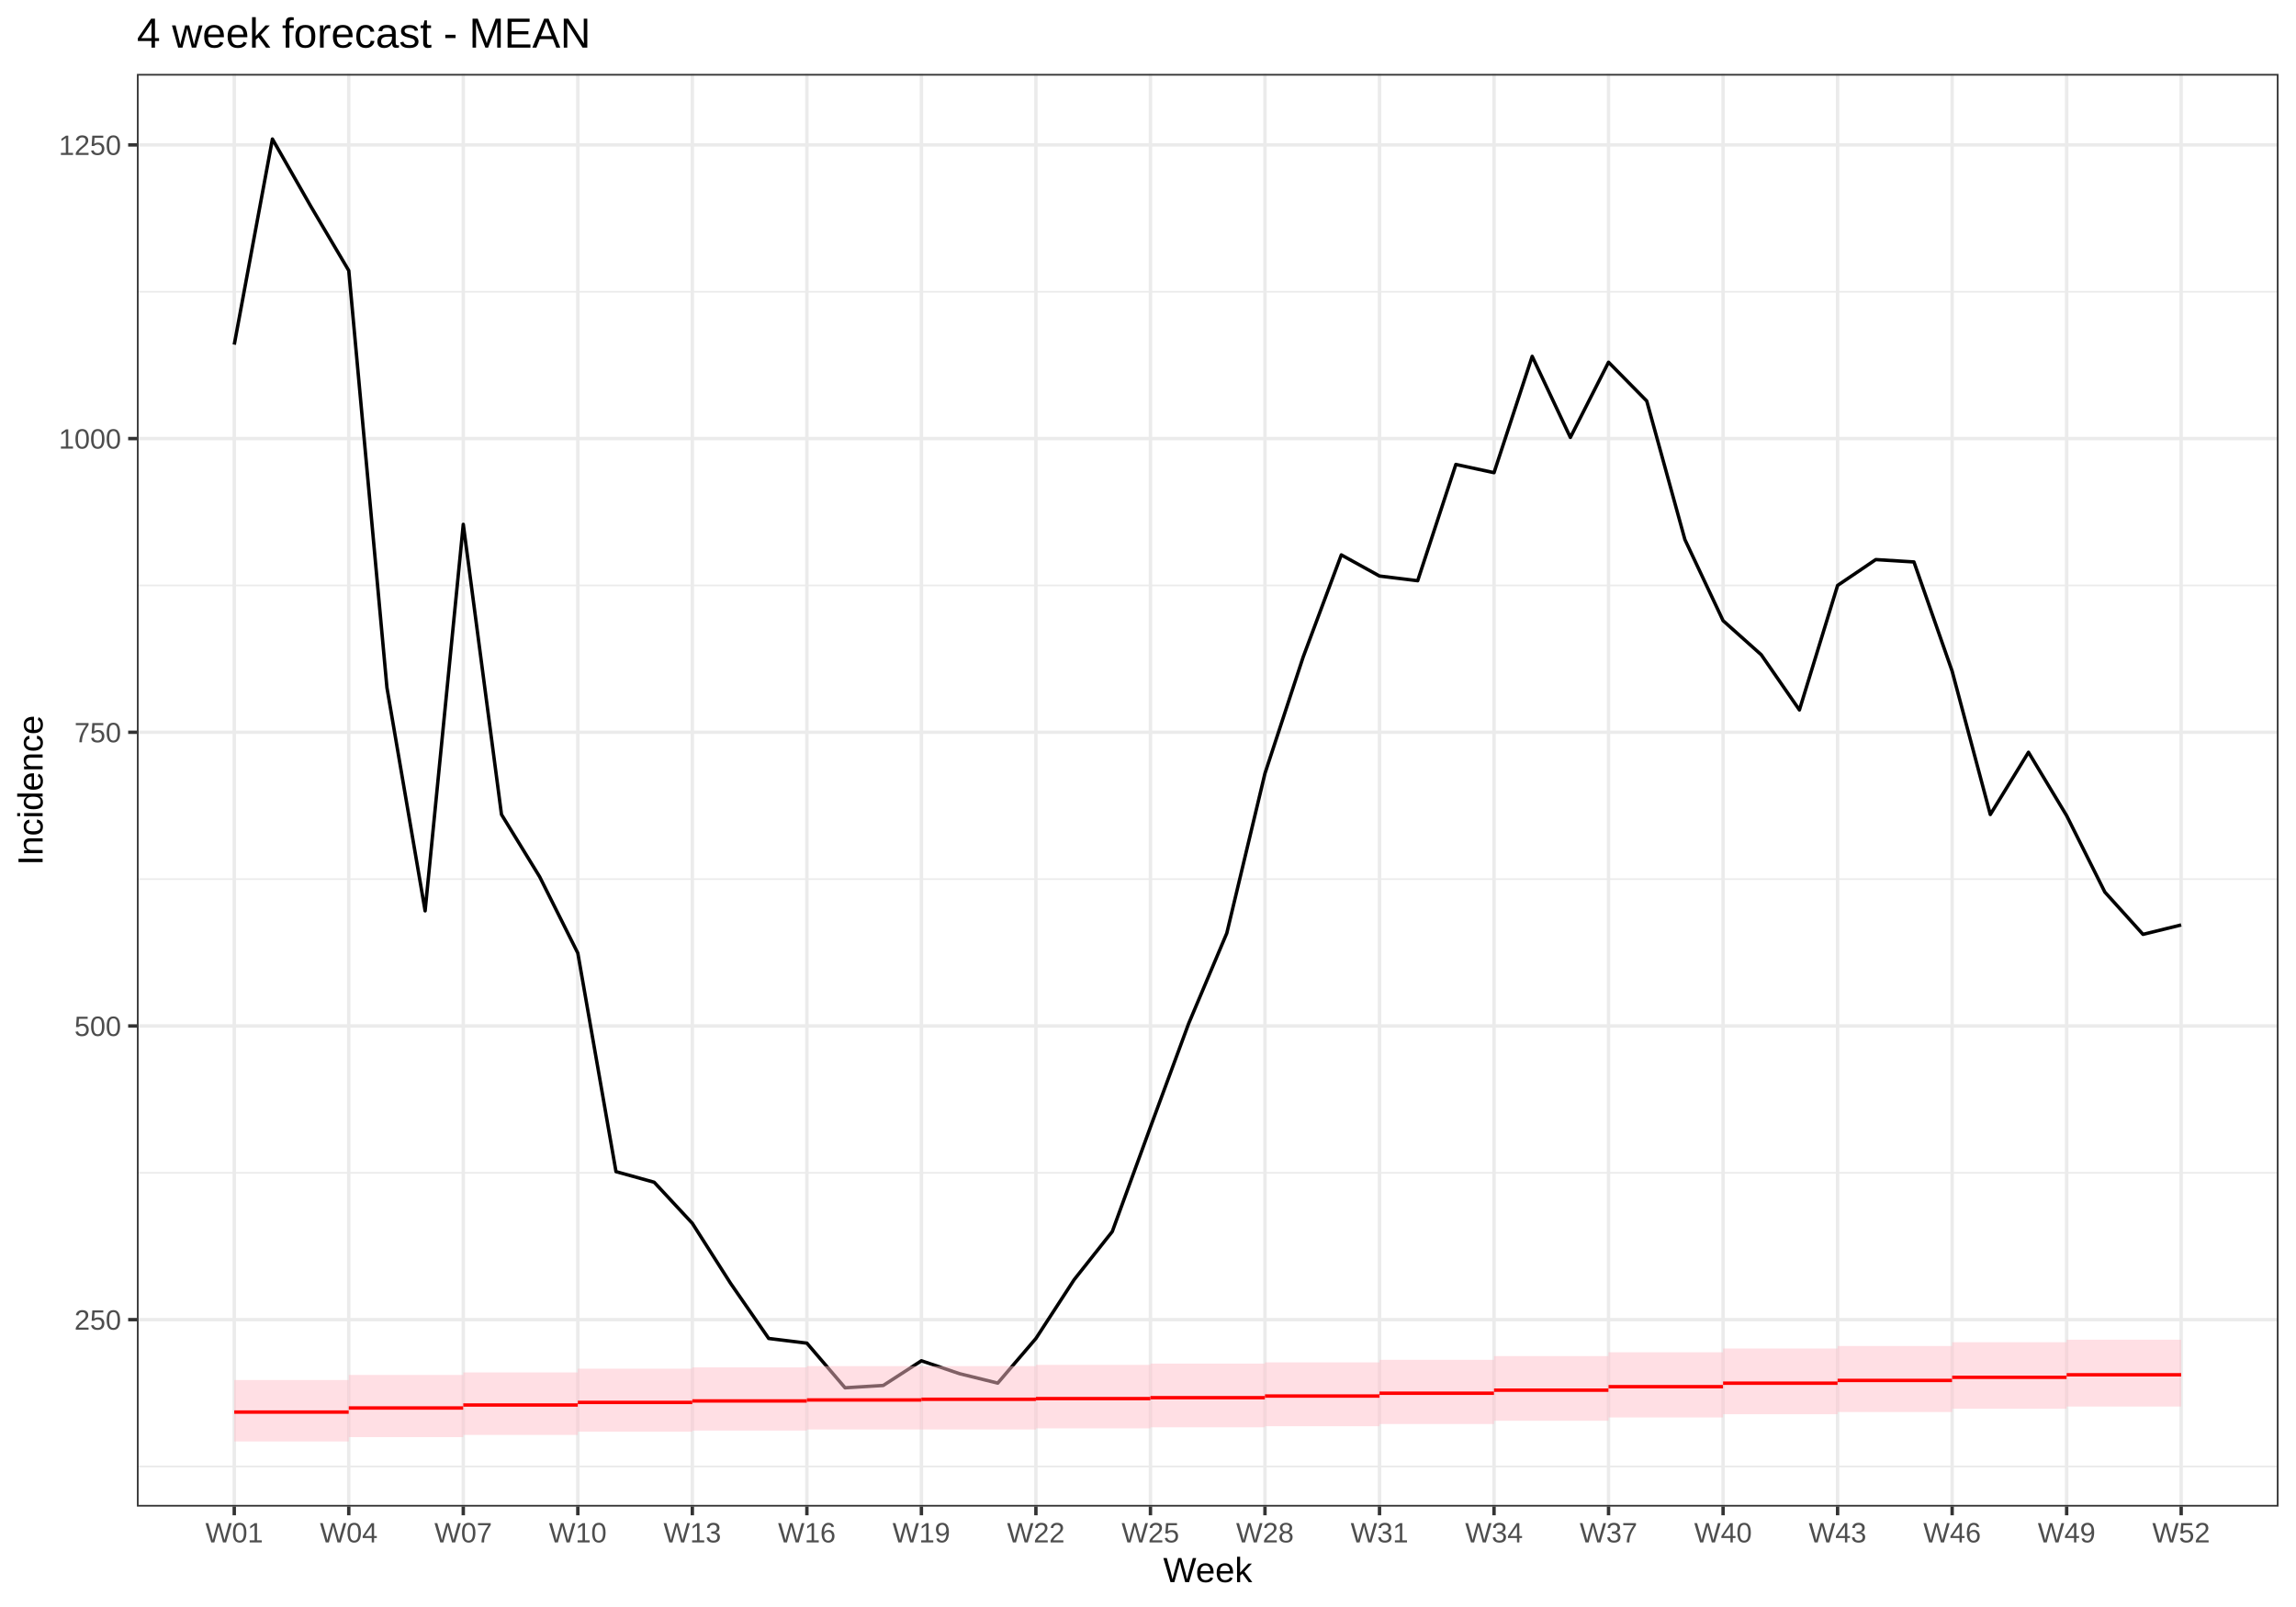
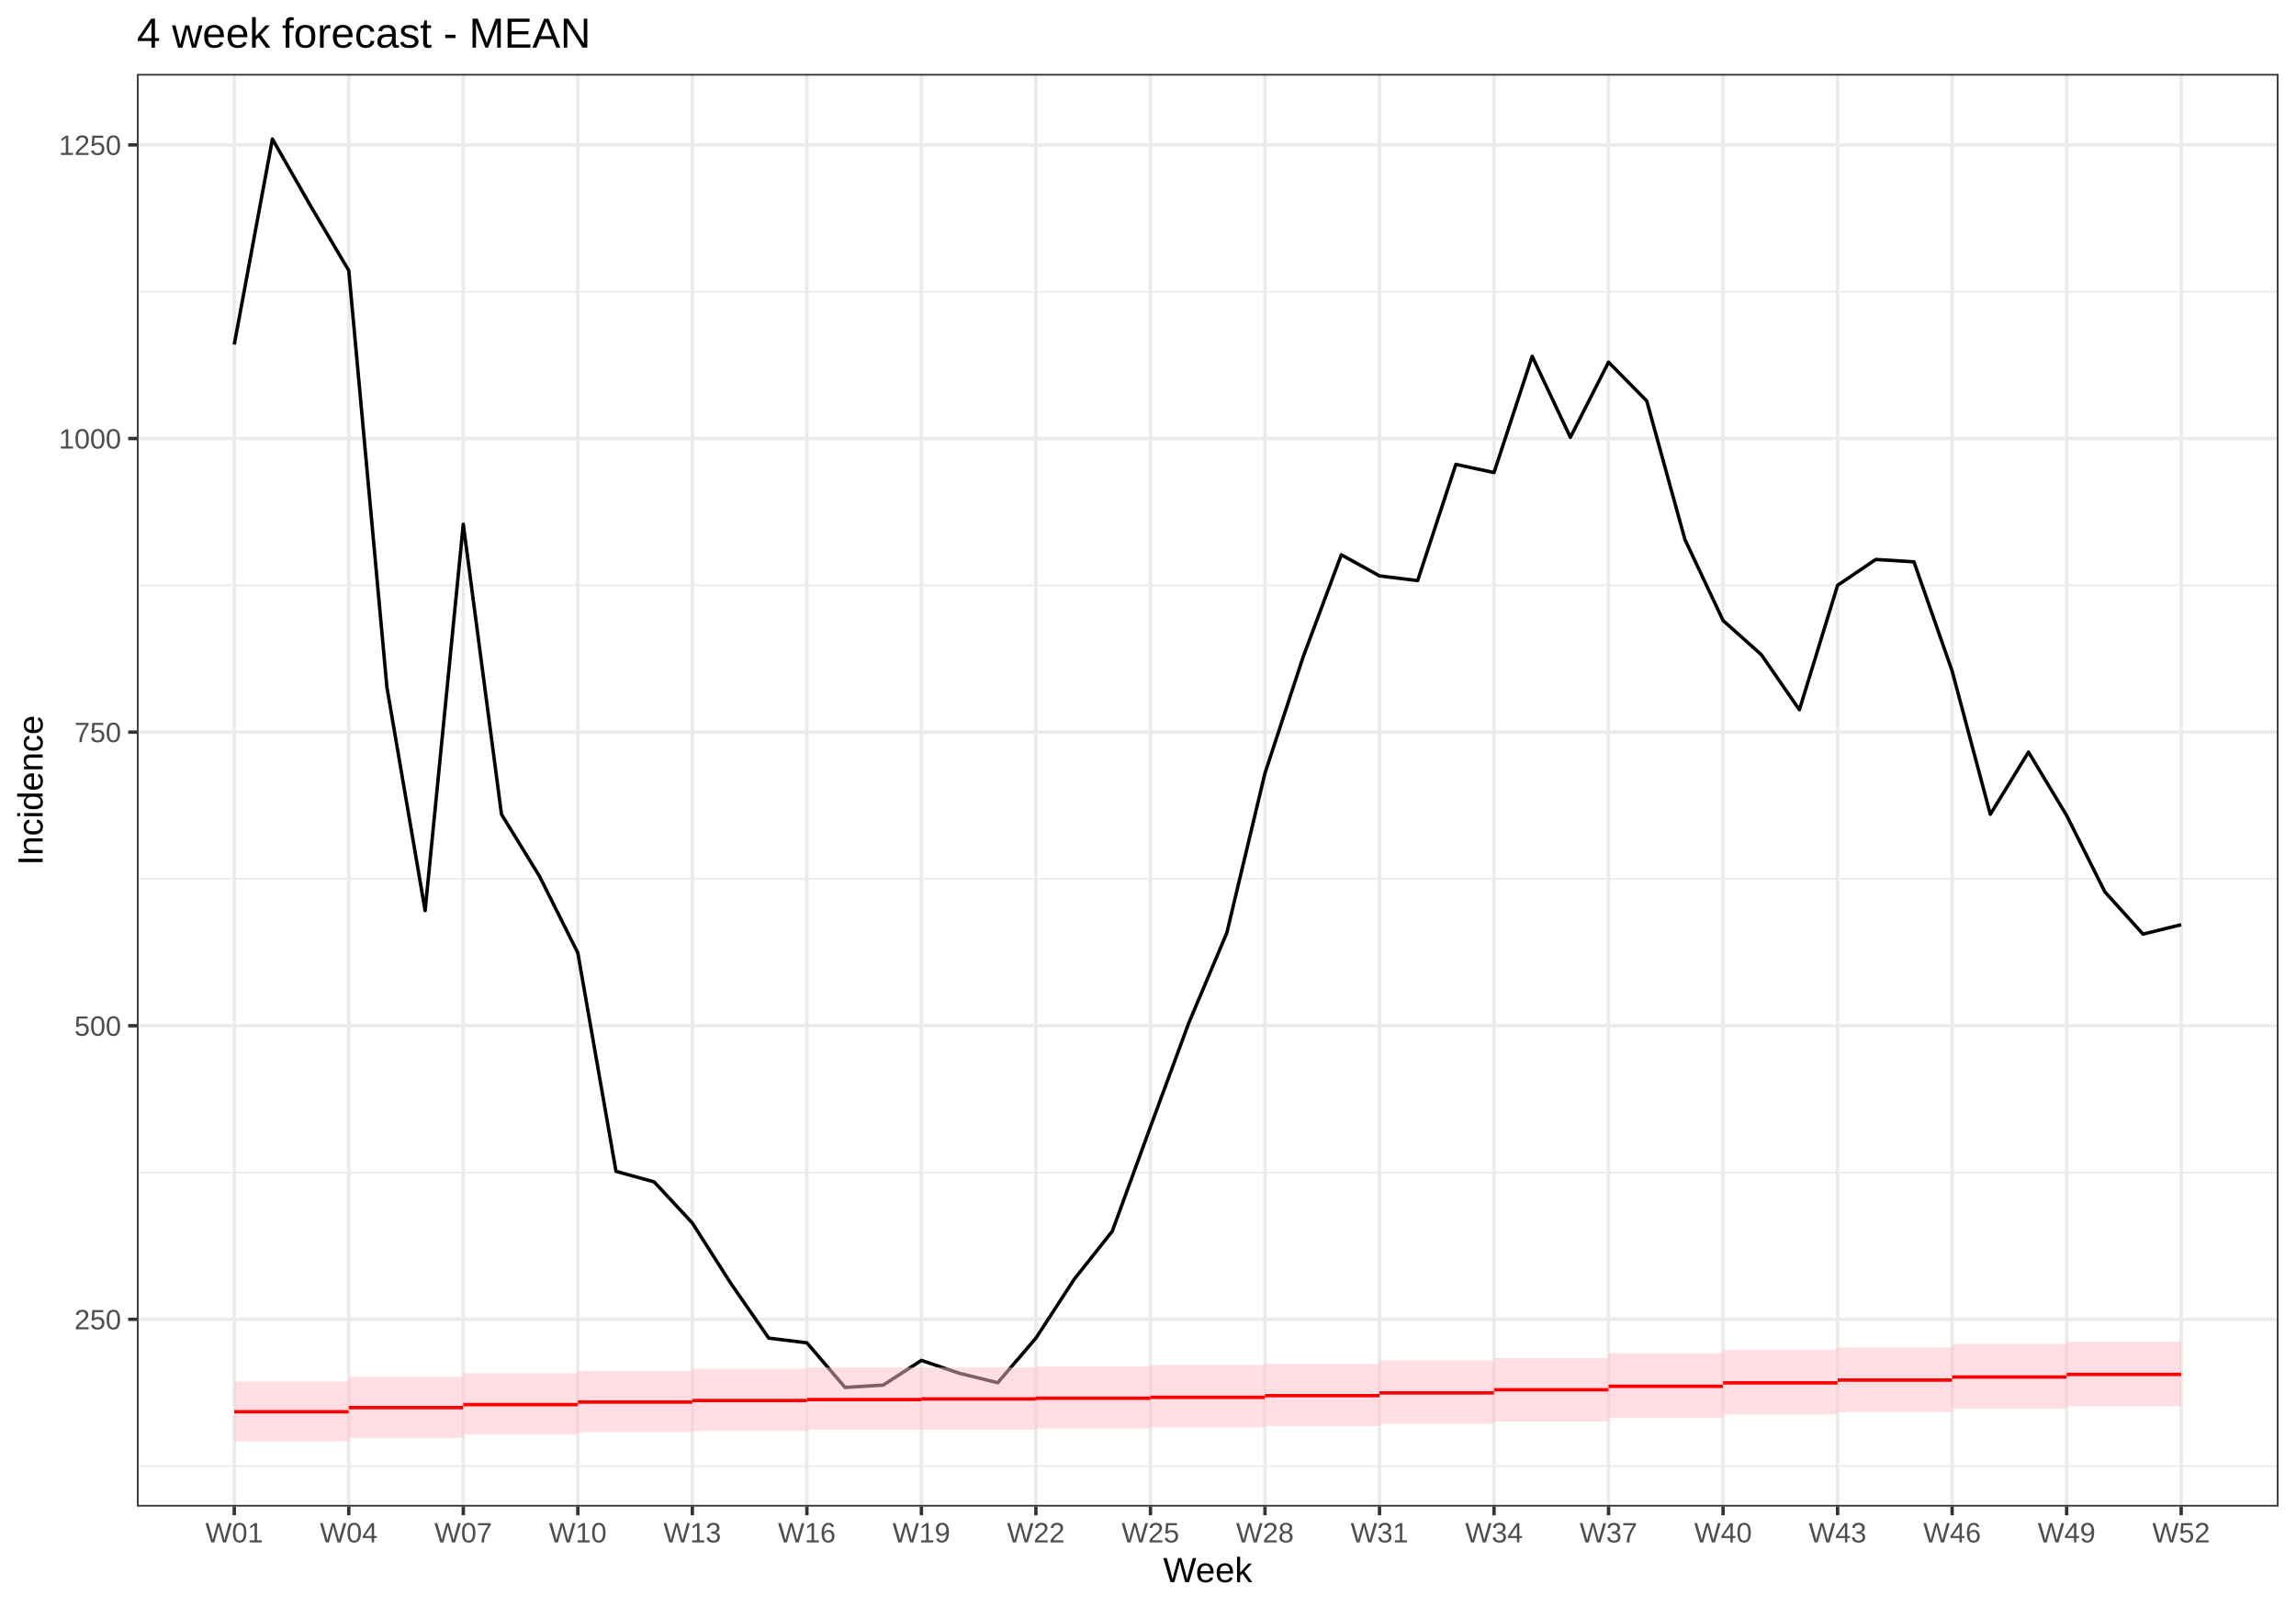
<svg xmlns="http://www.w3.org/2000/svg" class="svglite" width="720.00pt" height="504.00pt" viewBox="0 0 720.00 504.00">
  <defs>
    <style type="text/css">
    .svglite line, .svglite polyline, .svglite polygon, .svglite path, .svglite rect, .svglite circle {
      fill: none;
      stroke: #000000;
      stroke-linecap: round;
      stroke-linejoin: round;
      stroke-miterlimit: 10.00;
    }
    .svglite text {
      white-space: pre;
    }
  </style>
  </defs>
  <rect width="100%" height="100%" style="stroke: none; fill: #FFFFFF;" />
  <defs>
    <clipPath id="cpMC4wMHw3MjAuMDB8MC4wMHw1MDQuMDA=">
      <rect x="0.00" y="0.00" width="720.00" height="504.00" />
    </clipPath>
  </defs>
  <g clip-path="url(#cpMC4wMHw3MjAuMDB8MC4wMHw1MDQuMDA=)">
    <rect x="0.00" y="-0" width="720.00" height="504.00" style="stroke-width: 1.07; stroke: #FFFFFF; fill: #FFFFFF;" />
  </g>
  <defs>
    <clipPath id="cpNDIuOTN8NzE0LjUyfDIzLjE4fDQ3Mi41MA==">
      <rect x="42.93" y="23.18" width="671.59" height="449.33" />
    </clipPath>
  </defs>
  <g clip-path="url(#cpNDIuOTN8NzE0LjUyfDIzLjE4fDQ3Mi41MA==)">
    <rect x="42.93" y="23.18" width="671.59" height="449.33" style="stroke-width: 1.07; stroke: none; fill: #FFFFFF;" />
-     <polyline points="42.93,459.94 714.52,459.94 " style="stroke-width: 0.53; stroke: #EBEBEB; stroke-linecap: butt;" />
-     <polyline points="42.93,367.83 714.52,367.83 " style="stroke-width: 0.53; stroke: #EBEBEB; stroke-linecap: butt;" />
-     <polyline points="42.93,275.72 714.52,275.72 " style="stroke-width: 0.53; stroke: #EBEBEB; stroke-linecap: butt;" />
-     <polyline points="42.93,183.61 714.52,183.61 " style="stroke-width: 0.53; stroke: #EBEBEB; stroke-linecap: butt;" />
-     <polyline points="42.93,91.50 714.52,91.50 " style="stroke-width: 0.53; stroke: #EBEBEB; stroke-linecap: butt;" />
-     <polyline points="42.93,413.88 714.52,413.88 " style="stroke-width: 1.07; stroke: #EBEBEB; stroke-linecap: butt;" />
-     <polyline points="42.93,321.77 714.52,321.77 " style="stroke-width: 1.07; stroke: #EBEBEB; stroke-linecap: butt;" />
-     <polyline points="42.93,229.66 714.52,229.66 " style="stroke-width: 1.07; stroke: #EBEBEB; stroke-linecap: butt;" />
-     <polyline points="42.93,137.55 714.52,137.55 " style="stroke-width: 1.07; stroke: #EBEBEB; stroke-linecap: butt;" />
+     <polyline points="42.93,459.81 714.52,459.81 " style="stroke-width: 0.53; stroke: #EBEBEB; stroke-linecap: butt;" />
+     <polyline points="42.93,367.73 714.52,367.73 " style="stroke-width: 0.53; stroke: #EBEBEB; stroke-linecap: butt;" />
+     <polyline points="42.93,275.65 714.52,275.65 " style="stroke-width: 0.53; stroke: #EBEBEB; stroke-linecap: butt;" />
+     <polyline points="42.93,183.57 714.52,183.57 " style="stroke-width: 0.53; stroke: #EBEBEB; stroke-linecap: butt;" />
+     <polyline points="42.93,91.48 714.52,91.48 " style="stroke-width: 0.53; stroke: #EBEBEB; stroke-linecap: butt;" />
+     <polyline points="42.93,413.77 714.52,413.77 " style="stroke-width: 1.07; stroke: #EBEBEB; stroke-linecap: butt;" />
+     <polyline points="42.93,321.69 714.52,321.69 " style="stroke-width: 1.07; stroke: #EBEBEB; stroke-linecap: butt;" />
+     <polyline points="42.93,229.61 714.52,229.61 " style="stroke-width: 1.07; stroke: #EBEBEB; stroke-linecap: butt;" />
+     <polyline points="42.93,137.53 714.52,137.53 " style="stroke-width: 1.07; stroke: #EBEBEB; stroke-linecap: butt;" />
    <polyline points="42.93,45.44 714.52,45.44 " style="stroke-width: 1.07; stroke: #EBEBEB; stroke-linecap: butt;" />
    <polyline points="73.46,472.50 73.46,23.18 " style="stroke-width: 1.07; stroke: #EBEBEB; stroke-linecap: butt;" />
    <polyline points="109.37,472.50 109.37,23.18 " style="stroke-width: 1.07; stroke: #EBEBEB; stroke-linecap: butt;" />
    <polyline points="145.28,472.50 145.28,23.18 " style="stroke-width: 1.07; stroke: #EBEBEB; stroke-linecap: butt;" />
    <polyline points="181.20,472.50 181.20,23.18 " style="stroke-width: 1.07; stroke: #EBEBEB; stroke-linecap: butt;" />
    <polyline points="217.11,472.50 217.11,23.18 " style="stroke-width: 1.07; stroke: #EBEBEB; stroke-linecap: butt;" />
    <polyline points="253.03,472.50 253.03,23.18 " style="stroke-width: 1.07; stroke: #EBEBEB; stroke-linecap: butt;" />
    <polyline points="288.94,472.50 288.94,23.18 " style="stroke-width: 1.07; stroke: #EBEBEB; stroke-linecap: butt;" />
    <polyline points="324.85,472.50 324.85,23.18 " style="stroke-width: 1.07; stroke: #EBEBEB; stroke-linecap: butt;" />
    <polyline points="360.77,472.50 360.77,23.18 " style="stroke-width: 1.07; stroke: #EBEBEB; stroke-linecap: butt;" />
    <polyline points="396.68,472.50 396.68,23.18 " style="stroke-width: 1.07; stroke: #EBEBEB; stroke-linecap: butt;" />
    <polyline points="432.60,472.50 432.60,23.18 " style="stroke-width: 1.07; stroke: #EBEBEB; stroke-linecap: butt;" />
    <polyline points="468.51,472.50 468.51,23.18 " style="stroke-width: 1.07; stroke: #EBEBEB; stroke-linecap: butt;" />
    <polyline points="504.42,472.50 504.42,23.18 " style="stroke-width: 1.07; stroke: #EBEBEB; stroke-linecap: butt;" />
    <polyline points="540.34,472.50 540.34,23.18 " style="stroke-width: 1.07; stroke: #EBEBEB; stroke-linecap: butt;" />
    <polyline points="576.25,472.50 576.25,23.18 " style="stroke-width: 1.07; stroke: #EBEBEB; stroke-linecap: butt;" />
    <polyline points="612.17,472.50 612.17,23.18 " style="stroke-width: 1.07; stroke: #EBEBEB; stroke-linecap: butt;" />
    <polyline points="648.08,472.50 648.08,23.18 " style="stroke-width: 1.07; stroke: #EBEBEB; stroke-linecap: butt;" />
    <polyline points="683.99,472.50 683.99,23.18 " style="stroke-width: 1.07; stroke: #EBEBEB; stroke-linecap: butt;" />
-     <polyline points="73.46,108.08 85.43,43.60 97.40,64.60 109.37,84.87 121.34,215.66 133.31,285.67 145.28,164.45 157.26,255.45 169.23,274.98 181.20,298.93 193.17,367.46 205.14,370.78 217.11,383.67 229.08,402.46 241.06,419.78 253.03,421.25 265.00,435.25 276.97,434.52 288.94,426.78 300.91,430.83 312.88,433.78 324.85,419.78 336.83,401.36 348.80,386.25 360.77,353.46 372.74,321.04 384.71,292.67 396.68,242.56 408.65,206.08 420.62,174.03 432.60,180.66 444.57,182.13 456.54,145.66 468.51,148.24 480.48,111.76 492.45,137.19 504.42,113.60 516.40,125.76 528.37,169.24 540.34,194.66 552.31,205.35 564.28,222.66 576.25,183.61 588.22,175.50 600.19,176.24 612.17,210.50 624.14,255.45 636.11,235.93 648.08,255.82 660.05,279.77 672.02,293.04 683.99,290.09 " style="stroke-width: 1.07; stroke-linecap: butt;" />
-     <polygon points="73.46,432.81 85.43,432.81 97.40,432.81 109.37,432.81 109.37,452.08 97.40,452.08 85.43,452.08 73.46,452.08 " style="stroke-width: 0.00; stroke: none; stroke-linecap: butt; fill: #FFC0CB; fill-opacity: 0.50;" />
-     <polyline points="73.46,432.81 85.43,432.81 97.40,432.81 109.37,432.81 " style="stroke-width: 1.07; stroke: none; stroke-linecap: butt;" />
+     <polyline points="73.46,108.06 85.43,43.60 97.40,64.60 109.37,84.85 121.34,215.61 133.31,285.59 145.28,164.41 157.26,255.39 169.23,274.91 181.20,298.85 193.17,367.36 205.14,370.68 217.11,383.57 229.08,402.36 241.06,419.67 253.03,421.14 265.00,435.14 276.97,434.40 288.94,426.66 300.91,430.72 312.88,433.66 324.85,419.67 336.83,401.25 348.80,386.15 360.77,353.37 372.74,320.95 384.71,292.59 396.68,242.50 408.65,206.03 420.62,173.99 432.60,180.62 444.57,182.09 456.54,145.63 468.51,148.21 480.48,111.74 492.45,137.16 504.42,113.58 516.40,125.74 528.37,169.20 540.34,194.62 552.31,205.30 564.28,222.61 576.25,183.57 588.22,175.46 600.19,176.20 612.17,210.45 624.14,255.39 636.11,235.87 648.08,255.76 660.05,279.70 672.02,292.96 683.99,290.01 " style="stroke-width: 1.07; stroke-linecap: butt;" />
+     <polygon points="73.46,433.29 85.43,433.29 97.40,433.29 109.37,433.29 109.37,452.08 97.40,452.08 85.43,452.08 73.46,452.08 " style="stroke-width: 0.00; stroke: none; stroke-linecap: butt; fill: #FFC0CB; fill-opacity: 0.50;" />
+     <polyline points="73.46,433.29 85.43,433.29 97.40,433.29 109.37,433.29 " style="stroke-width: 1.07; stroke: none; stroke-linecap: butt;" />
    <polyline points="109.37,452.08 97.40,452.08 85.43,452.08 73.46,452.08 " style="stroke-width: 1.07; stroke: none; stroke-linecap: butt;" />
-     <polyline points="73.46,442.87 85.43,442.87 97.40,442.87 109.37,442.87 " style="stroke-width: 1.07; stroke: #FF0000; stroke-linecap: butt;" />
-     <polygon points="109.37,431.22 121.34,431.22 133.31,431.22 145.28,431.22 145.28,450.72 133.31,450.72 121.34,450.72 109.37,450.72 " style="stroke-width: 0.00; stroke: none; stroke-linecap: butt; fill: #FFC0CB; fill-opacity: 0.50;" />
-     <polyline points="109.37,431.22 121.34,431.22 133.31,431.22 145.28,431.22 " style="stroke-width: 1.07; stroke: none; stroke-linecap: butt;" />
-     <polyline points="145.28,450.72 133.31,450.72 121.34,450.72 109.37,450.72 " style="stroke-width: 1.07; stroke: none; stroke-linecap: butt;" />
-     <polyline points="109.37,441.58 121.34,441.58 133.31,441.58 145.28,441.58 " style="stroke-width: 1.07; stroke: #FF0000; stroke-linecap: butt;" />
-     <polygon points="145.28,430.43 157.26,430.43 169.23,430.43 181.20,430.43 181.20,450.03 169.23,450.03 157.26,450.03 145.28,450.03 " style="stroke-width: 0.00; stroke: none; stroke-linecap: butt; fill: #FFC0CB; fill-opacity: 0.50;" />
-     <polyline points="145.28,430.43 157.26,430.43 169.23,430.43 181.20,430.43 " style="stroke-width: 1.07; stroke: none; stroke-linecap: butt;" />
-     <polyline points="181.20,450.03 169.23,450.03 157.26,450.03 145.28,450.03 " style="stroke-width: 1.07; stroke: none; stroke-linecap: butt;" />
-     <polyline points="145.28,440.65 157.26,440.65 169.23,440.65 181.20,440.65 " style="stroke-width: 1.07; stroke: #FF0000; stroke-linecap: butt;" />
-     <polygon points="181.20,429.25 193.17,429.25 205.14,429.25 217.11,429.25 217.11,449.01 205.14,449.01 193.17,449.01 181.20,449.01 " style="stroke-width: 0.00; stroke: none; stroke-linecap: butt; fill: #FFC0CB; fill-opacity: 0.50;" />
-     <polyline points="181.20,429.25 193.17,429.25 205.14,429.25 217.11,429.25 " style="stroke-width: 1.07; stroke: none; stroke-linecap: butt;" />
-     <polyline points="217.11,449.01 205.14,449.01 193.17,449.01 181.20,449.01 " style="stroke-width: 1.07; stroke: none; stroke-linecap: butt;" />
-     <polyline points="181.20,439.84 193.17,439.84 205.14,439.84 217.11,439.84 " style="stroke-width: 1.07; stroke: #FF0000; stroke-linecap: butt;" />
-     <polygon points="217.11,428.85 229.08,428.85 241.06,428.85 253.03,428.85 253.03,448.67 241.06,448.67 229.08,448.67 217.11,448.67 " style="stroke-width: 0.00; stroke: none; stroke-linecap: butt; fill: #FFC0CB; fill-opacity: 0.50;" />
-     <polyline points="217.11,428.85 229.08,428.85 241.06,428.85 253.03,428.85 " style="stroke-width: 1.07; stroke: none; stroke-linecap: butt;" />
-     <polyline points="253.03,448.67 241.06,448.67 229.08,448.67 217.11,448.67 " style="stroke-width: 1.07; stroke: none; stroke-linecap: butt;" />
-     <polyline points="217.11,439.37 229.08,439.37 241.06,439.37 253.03,439.37 " style="stroke-width: 1.07; stroke: #FF0000; stroke-linecap: butt;" />
-     <polygon points="253.03,428.46 265.00,428.46 276.97,428.46 288.94,428.46 288.94,448.33 276.97,448.33 265.00,448.33 253.03,448.33 " style="stroke-width: 0.00; stroke: none; stroke-linecap: butt; fill: #FFC0CB; fill-opacity: 0.50;" />
-     <polyline points="253.03,428.46 265.00,428.46 276.97,428.46 288.94,428.46 " style="stroke-width: 1.07; stroke: none; stroke-linecap: butt;" />
-     <polyline points="288.94,448.33 276.97,448.33 265.00,448.33 253.03,448.33 " style="stroke-width: 1.07; stroke: none; stroke-linecap: butt;" />
-     <polyline points="253.03,439.07 265.00,439.07 276.97,439.07 288.94,439.07 " style="stroke-width: 1.07; stroke: #FF0000; stroke-linecap: butt;" />
-     <polygon points="288.94,428.46 300.91,428.46 312.88,428.46 324.85,428.46 324.85,448.33 312.88,448.33 300.91,448.33 288.94,448.33 " style="stroke-width: 0.00; stroke: none; stroke-linecap: butt; fill: #FFC0CB; fill-opacity: 0.50;" />
-     <polyline points="288.94,428.46 300.91,428.46 312.88,428.46 324.85,428.46 " style="stroke-width: 1.07; stroke: none; stroke-linecap: butt;" />
-     <polyline points="324.85,448.33 312.88,448.33 300.91,448.33 288.94,448.33 " style="stroke-width: 1.07; stroke: none; stroke-linecap: butt;" />
-     <polyline points="288.94,438.86 300.91,438.86 312.88,438.86 324.85,438.86 " style="stroke-width: 1.07; stroke: #FF0000; stroke-linecap: butt;" />
-     <polygon points="324.85,428.06 336.83,428.06 348.80,428.06 360.77,428.06 360.77,447.98 348.80,447.98 336.83,447.98 324.85,447.98 " style="stroke-width: 0.00; stroke: none; stroke-linecap: butt; fill: #FFC0CB; fill-opacity: 0.50;" />
-     <polyline points="324.85,428.06 336.83,428.06 348.80,428.06 360.77,428.06 " style="stroke-width: 1.07; stroke: none; stroke-linecap: butt;" />
-     <polyline points="360.77,447.98 348.80,447.98 336.83,447.98 324.85,447.98 " style="stroke-width: 1.07; stroke: none; stroke-linecap: butt;" />
-     <polyline points="324.85,438.65 336.83,438.65 348.80,438.65 360.77,438.65 " style="stroke-width: 1.07; stroke: #FF0000; stroke-linecap: butt;" />
-     <polygon points="360.77,427.67 372.74,427.67 384.71,427.67 396.68,427.67 396.68,447.64 384.71,447.64 372.74,447.64 360.77,447.64 " style="stroke-width: 0.00; stroke: none; stroke-linecap: butt; fill: #FFC0CB; fill-opacity: 0.50;" />
-     <polyline points="360.77,427.67 372.74,427.67 384.71,427.67 396.68,427.67 " style="stroke-width: 1.07; stroke: none; stroke-linecap: butt;" />
-     <polyline points="396.68,447.64 384.71,447.64 372.74,447.64 360.77,447.64 " style="stroke-width: 1.07; stroke: none; stroke-linecap: butt;" />
-     <polyline points="360.77,438.36 372.74,438.36 384.71,438.36 396.68,438.36 " style="stroke-width: 1.07; stroke: #FF0000; stroke-linecap: butt;" />
-     <polygon points="396.68,427.27 408.65,427.27 420.62,427.27 432.60,427.27 432.60,447.30 420.62,447.30 408.65,447.30 396.68,447.30 " style="stroke-width: 0.00; stroke: none; stroke-linecap: butt; fill: #FFC0CB; fill-opacity: 0.50;" />
-     <polyline points="396.68,427.27 408.65,427.27 420.62,427.27 432.60,427.27 " style="stroke-width: 1.07; stroke: none; stroke-linecap: butt;" />
-     <polyline points="432.60,447.30 420.62,447.30 408.65,447.30 396.68,447.30 " style="stroke-width: 1.07; stroke: none; stroke-linecap: butt;" />
-     <polyline points="396.68,437.83 408.65,437.83 420.62,437.83 432.60,437.83 " style="stroke-width: 1.07; stroke: #FF0000; stroke-linecap: butt;" />
-     <polygon points="432.60,426.48 444.57,426.48 456.54,426.48 468.51,426.48 468.51,446.62 456.54,446.62 444.57,446.62 432.60,446.62 " style="stroke-width: 0.00; stroke: none; stroke-linecap: butt; fill: #FFC0CB; fill-opacity: 0.50;" />
-     <polyline points="432.60,426.48 444.57,426.48 456.54,426.48 468.51,426.48 " style="stroke-width: 1.07; stroke: none; stroke-linecap: butt;" />
-     <polyline points="468.51,446.62 456.54,446.62 444.57,446.62 432.60,446.62 " style="stroke-width: 1.07; stroke: none; stroke-linecap: butt;" />
-     <polyline points="432.60,436.96 444.57,436.96 456.54,436.96 468.51,436.96 " style="stroke-width: 1.07; stroke: #FF0000; stroke-linecap: butt;" />
-     <polygon points="468.51,425.30 480.48,425.30 492.45,425.30 504.42,425.30 504.42,445.59 492.45,445.59 480.48,445.59 468.51,445.59 " style="stroke-width: 0.00; stroke: none; stroke-linecap: butt; fill: #FFC0CB; fill-opacity: 0.50;" />
-     <polyline points="468.51,425.30 480.48,425.30 492.45,425.30 504.42,425.30 " style="stroke-width: 1.07; stroke: none; stroke-linecap: butt;" />
-     <polyline points="504.42,445.59 492.45,445.59 480.48,445.59 468.51,445.59 " style="stroke-width: 1.07; stroke: none; stroke-linecap: butt;" />
-     <polyline points="468.51,435.99 480.48,435.99 492.45,435.99 504.42,435.99 " style="stroke-width: 1.07; stroke: #FF0000; stroke-linecap: butt;" />
-     <polygon points="504.42,424.11 516.40,424.11 528.37,424.11 540.34,424.11 540.34,444.56 528.37,444.56 516.40,444.56 504.42,444.56 " style="stroke-width: 0.00; stroke: none; stroke-linecap: butt; fill: #FFC0CB; fill-opacity: 0.50;" />
-     <polyline points="504.42,424.11 516.40,424.11 528.37,424.11 540.34,424.11 " style="stroke-width: 1.07; stroke: none; stroke-linecap: butt;" />
-     <polyline points="540.34,444.56 528.37,444.56 516.40,444.56 504.42,444.56 " style="stroke-width: 1.07; stroke: none; stroke-linecap: butt;" />
-     <polyline points="504.42,434.90 516.40,434.90 528.37,434.90 540.34,434.90 " style="stroke-width: 1.07; stroke: #FF0000; stroke-linecap: butt;" />
-     <polygon points="540.34,422.93 552.31,422.93 564.28,422.93 576.25,422.93 576.25,443.54 564.28,443.54 552.31,443.54 540.34,443.54 " style="stroke-width: 0.00; stroke: none; stroke-linecap: butt; fill: #FFC0CB; fill-opacity: 0.50;" />
-     <polyline points="540.34,422.93 552.31,422.93 564.28,422.93 576.25,422.93 " style="stroke-width: 1.07; stroke: none; stroke-linecap: butt;" />
-     <polyline points="576.25,443.54 564.28,443.54 552.31,443.54 540.34,443.54 " style="stroke-width: 1.07; stroke: none; stroke-linecap: butt;" />
-     <polyline points="540.34,433.81 552.31,433.81 564.28,433.81 576.25,433.81 " style="stroke-width: 1.07; stroke: #FF0000; stroke-linecap: butt;" />
-     <polygon points="576.25,422.14 588.22,422.14 600.19,422.14 612.17,422.14 612.17,442.85 600.19,442.85 588.22,442.85 576.25,442.85 " style="stroke-width: 0.00; stroke: none; stroke-linecap: butt; fill: #FFC0CB; fill-opacity: 0.50;" />
-     <polyline points="576.25,422.14 588.22,422.14 600.19,422.14 612.17,422.14 " style="stroke-width: 1.07; stroke: none; stroke-linecap: butt;" />
-     <polyline points="612.17,442.85 600.19,442.85 588.22,442.85 576.25,442.85 " style="stroke-width: 1.07; stroke: none; stroke-linecap: butt;" />
-     <polyline points="576.25,432.94 588.22,432.94 600.19,432.94 612.17,432.94 " style="stroke-width: 1.07; stroke: #FF0000; stroke-linecap: butt;" />
-     <polygon points="612.17,420.96 624.14,420.96 636.11,420.96 648.08,420.96 648.08,441.82 636.11,441.82 624.14,441.82 612.17,441.82 " style="stroke-width: 0.00; stroke: none; stroke-linecap: butt; fill: #FFC0CB; fill-opacity: 0.50;" />
-     <polyline points="612.17,420.96 624.14,420.96 636.11,420.96 648.08,420.96 " style="stroke-width: 1.07; stroke: none; stroke-linecap: butt;" />
-     <polyline points="648.08,441.82 636.11,441.82 624.14,441.82 612.17,441.82 " style="stroke-width: 1.07; stroke: none; stroke-linecap: butt;" />
-     <polyline points="612.17,431.97 624.14,431.97 636.11,431.97 648.08,431.97 " style="stroke-width: 1.07; stroke: #FF0000; stroke-linecap: butt;" />
-     <polygon points="648.08,420.17 660.05,420.17 672.02,420.17 683.99,420.17 683.99,441.14 672.02,441.14 660.05,441.14 648.08,441.14 " style="stroke-width: 0.00; stroke: none; stroke-linecap: butt; fill: #FFC0CB; fill-opacity: 0.50;" />
-     <polyline points="648.08,420.17 660.05,420.17 672.02,420.17 683.99,420.17 " style="stroke-width: 1.07; stroke: none; stroke-linecap: butt;" />
-     <polyline points="683.99,441.14 672.02,441.14 660.05,441.14 648.08,441.14 " style="stroke-width: 1.07; stroke: none; stroke-linecap: butt;" />
-     <polyline points="648.08,431.18 660.05,431.18 672.02,431.18 683.99,431.18 " style="stroke-width: 1.07; stroke: #FF0000; stroke-linecap: butt;" />
+     <polyline points="73.46,442.76 85.43,442.76 97.40,442.76 109.37,442.76 " style="stroke-width: 1.07; stroke: #FF0000; stroke-linecap: butt;" />
+     <polygon points="109.37,431.82 121.34,431.82 133.31,431.82 145.28,431.82 145.28,450.97 133.31,450.97 121.34,450.97 109.37,450.97 " style="stroke-width: 0.00; stroke: none; stroke-linecap: butt; fill: #FFC0CB; fill-opacity: 0.50;" />
+     <polyline points="109.37,431.82 121.34,431.82 133.31,431.82 145.28,431.82 " style="stroke-width: 1.07; stroke: none; stroke-linecap: butt;" />
+     <polyline points="145.28,450.97 133.31,450.97 121.34,450.97 109.37,450.97 " style="stroke-width: 1.07; stroke: none; stroke-linecap: butt;" />
+     <polyline points="109.37,441.46 121.34,441.46 133.31,441.46 145.28,441.46 " style="stroke-width: 1.07; stroke: #FF0000; stroke-linecap: butt;" />
+     <polygon points="145.28,430.72 157.26,430.72 169.23,430.72 181.20,430.72 181.20,449.87 169.23,449.87 157.26,449.87 145.28,449.87 " style="stroke-width: 0.00; stroke: none; stroke-linecap: butt; fill: #FFC0CB; fill-opacity: 0.50;" />
+     <polyline points="145.28,430.72 157.26,430.72 169.23,430.72 181.20,430.72 " style="stroke-width: 1.07; stroke: none; stroke-linecap: butt;" />
+     <polyline points="181.20,449.87 169.23,449.87 157.26,449.87 145.28,449.87 " style="stroke-width: 1.07; stroke: none; stroke-linecap: butt;" />
+     <polyline points="145.28,440.53 157.26,440.53 169.23,440.53 181.20,440.53 " style="stroke-width: 1.07; stroke: #FF0000; stroke-linecap: butt;" />
+     <polygon points="181.20,429.98 193.17,429.98 205.14,429.98 217.11,429.98 217.11,449.13 205.14,449.13 193.17,449.13 181.20,449.13 " style="stroke-width: 0.00; stroke: none; stroke-linecap: butt; fill: #FFC0CB; fill-opacity: 0.50;" />
+     <polyline points="181.20,429.98 193.17,429.98 205.14,429.98 217.11,429.98 " style="stroke-width: 1.07; stroke: none; stroke-linecap: butt;" />
+     <polyline points="217.11,449.13 205.14,449.13 193.17,449.13 181.20,449.13 " style="stroke-width: 1.07; stroke: none; stroke-linecap: butt;" />
+     <polyline points="181.20,439.72 193.17,439.72 205.14,439.72 217.11,439.72 " style="stroke-width: 1.07; stroke: #FF0000; stroke-linecap: butt;" />
+     <polygon points="217.11,429.24 229.08,429.24 241.06,429.24 253.03,429.24 253.03,448.76 241.06,448.76 229.08,448.76 217.11,448.76 " style="stroke-width: 0.00; stroke: none; stroke-linecap: butt; fill: #FFC0CB; fill-opacity: 0.50;" />
+     <polyline points="217.11,429.24 229.08,429.24 241.06,429.24 253.03,429.24 " style="stroke-width: 1.07; stroke: none; stroke-linecap: butt;" />
+     <polyline points="253.03,448.76 241.06,448.76 229.08,448.76 217.11,448.76 " style="stroke-width: 1.07; stroke: none; stroke-linecap: butt;" />
+     <polyline points="217.11,439.25 229.08,439.25 241.06,439.25 253.03,439.25 " style="stroke-width: 1.07; stroke: #FF0000; stroke-linecap: butt;" />
+     <polygon points="253.03,428.87 265.00,428.87 276.97,428.87 288.94,428.87 288.94,448.40 276.97,448.40 265.00,448.40 253.03,448.40 " style="stroke-width: 0.00; stroke: none; stroke-linecap: butt; fill: #FFC0CB; fill-opacity: 0.50;" />
+     <polyline points="253.03,428.87 265.00,428.87 276.97,428.87 288.94,428.87 " style="stroke-width: 1.07; stroke: none; stroke-linecap: butt;" />
+     <polyline points="288.94,448.40 276.97,448.40 265.00,448.40 253.03,448.40 " style="stroke-width: 1.07; stroke: none; stroke-linecap: butt;" />
+     <polyline points="253.03,438.95 265.00,438.95 276.97,438.95 288.94,438.95 " style="stroke-width: 1.07; stroke: #FF0000; stroke-linecap: butt;" />
+     <polygon points="288.94,428.87 300.91,428.87 312.88,428.87 324.85,428.87 324.85,448.40 312.88,448.40 300.91,448.40 288.94,448.40 " style="stroke-width: 0.00; stroke: none; stroke-linecap: butt; fill: #FFC0CB; fill-opacity: 0.50;" />
+     <polyline points="288.94,428.87 300.91,428.87 312.88,428.87 324.85,428.87 " style="stroke-width: 1.07; stroke: none; stroke-linecap: butt;" />
+     <polyline points="324.85,448.40 312.88,448.40 300.91,448.40 288.94,448.40 " style="stroke-width: 1.07; stroke: none; stroke-linecap: butt;" />
+     <polyline points="288.94,438.74 300.91,438.74 312.88,438.74 324.85,438.74 " style="stroke-width: 1.07; stroke: #FF0000; stroke-linecap: butt;" />
+     <polygon points="324.85,428.51 336.83,428.51 348.80,428.51 360.77,428.51 360.77,448.03 348.80,448.03 336.83,448.03 324.85,448.03 " style="stroke-width: 0.00; stroke: none; stroke-linecap: butt; fill: #FFC0CB; fill-opacity: 0.50;" />
+     <polyline points="324.85,428.51 336.83,428.51 348.80,428.51 360.77,428.51 " style="stroke-width: 1.07; stroke: none; stroke-linecap: butt;" />
+     <polyline points="360.77,448.03 348.80,448.03 336.83,448.03 324.85,448.03 " style="stroke-width: 1.07; stroke: none; stroke-linecap: butt;" />
+     <polyline points="324.85,438.53 336.83,438.53 348.80,438.53 360.77,438.53 " style="stroke-width: 1.07; stroke: #FF0000; stroke-linecap: butt;" />
+     <polygon points="360.77,428.14 372.74,428.14 384.71,428.14 396.68,428.14 396.68,447.66 384.71,447.66 372.74,447.66 360.77,447.66 " style="stroke-width: 0.00; stroke: none; stroke-linecap: butt; fill: #FFC0CB; fill-opacity: 0.50;" />
+     <polyline points="360.77,428.14 372.74,428.14 384.71,428.14 396.68,428.14 " style="stroke-width: 1.07; stroke: none; stroke-linecap: butt;" />
+     <polyline points="396.68,447.66 384.71,447.66 372.74,447.66 360.77,447.66 " style="stroke-width: 1.07; stroke: none; stroke-linecap: butt;" />
+     <polyline points="360.77,438.24 372.74,438.24 384.71,438.24 396.68,438.24 " style="stroke-width: 1.07; stroke: #FF0000; stroke-linecap: butt;" />
+     <polygon points="396.68,427.77 408.65,427.77 420.62,427.77 432.60,427.77 432.60,447.29 420.62,447.29 408.65,447.29 396.68,447.29 " style="stroke-width: 0.00; stroke: none; stroke-linecap: butt; fill: #FFC0CB; fill-opacity: 0.50;" />
+     <polyline points="396.68,427.77 408.65,427.77 420.62,427.77 432.60,427.77 " style="stroke-width: 1.07; stroke: none; stroke-linecap: butt;" />
+     <polyline points="432.60,447.29 420.62,447.29 408.65,447.29 396.68,447.29 " style="stroke-width: 1.07; stroke: none; stroke-linecap: butt;" />
+     <polyline points="396.68,437.71 408.65,437.71 420.62,437.71 432.60,437.71 " style="stroke-width: 1.07; stroke: #FF0000; stroke-linecap: butt;" />
+     <polygon points="432.60,426.66 444.57,426.66 456.54,426.66 468.51,426.66 468.51,446.55 456.54,446.55 444.57,446.55 432.60,446.55 " style="stroke-width: 0.00; stroke: none; stroke-linecap: butt; fill: #FFC0CB; fill-opacity: 0.50;" />
+     <polyline points="432.60,426.66 444.57,426.66 456.54,426.66 468.51,426.66 " style="stroke-width: 1.07; stroke: none; stroke-linecap: butt;" />
+     <polyline points="468.51,446.55 456.54,446.55 444.57,446.55 432.60,446.55 " style="stroke-width: 1.07; stroke: none; stroke-linecap: butt;" />
+     <polyline points="432.60,436.85 444.57,436.85 456.54,436.85 468.51,436.85 " style="stroke-width: 1.07; stroke: #FF0000; stroke-linecap: butt;" />
+     <polygon points="468.51,425.93 480.48,425.93 492.45,425.93 504.42,425.93 504.42,445.82 492.45,445.82 480.48,445.82 468.51,445.82 " style="stroke-width: 0.00; stroke: none; stroke-linecap: butt; fill: #FFC0CB; fill-opacity: 0.50;" />
+     <polyline points="468.51,425.93 480.48,425.93 492.45,425.93 504.42,425.93 " style="stroke-width: 1.07; stroke: none; stroke-linecap: butt;" />
+     <polyline points="504.42,445.82 492.45,445.82 480.48,445.82 468.51,445.82 " style="stroke-width: 1.07; stroke: none; stroke-linecap: butt;" />
+     <polyline points="468.51,435.87 480.48,435.87 492.45,435.87 504.42,435.87 " style="stroke-width: 1.07; stroke: #FF0000; stroke-linecap: butt;" />
+     <polygon points="504.42,424.45 516.40,424.45 528.37,424.45 540.34,424.45 540.34,444.71 528.37,444.71 516.40,444.71 504.42,444.71 " style="stroke-width: 0.00; stroke: none; stroke-linecap: butt; fill: #FFC0CB; fill-opacity: 0.50;" />
+     <polyline points="504.42,424.45 516.40,424.45 528.37,424.45 540.34,424.45 " style="stroke-width: 1.07; stroke: none; stroke-linecap: butt;" />
+     <polyline points="540.34,444.71 528.37,444.71 516.40,444.71 504.42,444.71 " style="stroke-width: 1.07; stroke: none; stroke-linecap: butt;" />
+     <polyline points="504.42,434.78 516.40,434.78 528.37,434.78 540.34,434.78 " style="stroke-width: 1.07; stroke: #FF0000; stroke-linecap: butt;" />
+     <polygon points="540.34,423.35 552.31,423.35 564.28,423.35 576.25,423.35 576.25,443.61 564.28,443.61 552.31,443.61 540.34,443.61 " style="stroke-width: 0.00; stroke: none; stroke-linecap: butt; fill: #FFC0CB; fill-opacity: 0.50;" />
+     <polyline points="540.34,423.35 552.31,423.35 564.28,423.35 576.25,423.35 " style="stroke-width: 1.07; stroke: none; stroke-linecap: butt;" />
+     <polyline points="576.25,443.61 564.28,443.61 552.31,443.61 540.34,443.61 " style="stroke-width: 1.07; stroke: none; stroke-linecap: butt;" />
+     <polyline points="540.34,433.70 552.31,433.70 564.28,433.70 576.25,433.70 " style="stroke-width: 1.07; stroke: #FF0000; stroke-linecap: butt;" />
+     <polygon points="576.25,422.61 588.22,422.61 600.19,422.61 612.17,422.61 612.17,442.87 600.19,442.87 588.22,442.87 576.25,442.87 " style="stroke-width: 0.00; stroke: none; stroke-linecap: butt; fill: #FFC0CB; fill-opacity: 0.50;" />
+     <polyline points="576.25,422.61 588.22,422.61 600.19,422.61 612.17,422.61 " style="stroke-width: 1.07; stroke: none; stroke-linecap: butt;" />
+     <polyline points="612.17,442.87 600.19,442.87 588.22,442.87 576.25,442.87 " style="stroke-width: 1.07; stroke: none; stroke-linecap: butt;" />
+     <polyline points="576.25,432.82 588.22,432.82 600.19,432.82 612.17,432.82 " style="stroke-width: 1.07; stroke: #FF0000; stroke-linecap: butt;" />
+     <polygon points="612.17,421.51 624.14,421.51 636.11,421.51 648.08,421.51 648.08,441.77 636.11,441.77 624.14,441.77 612.17,441.77 " style="stroke-width: 0.00; stroke: none; stroke-linecap: butt; fill: #FFC0CB; fill-opacity: 0.50;" />
+     <polyline points="612.17,421.51 624.14,421.51 636.11,421.51 648.08,421.51 " style="stroke-width: 1.07; stroke: none; stroke-linecap: butt;" />
+     <polyline points="648.08,441.77 636.11,441.77 624.14,441.77 612.17,441.77 " style="stroke-width: 1.07; stroke: none; stroke-linecap: butt;" />
+     <polyline points="612.17,431.86 624.14,431.86 636.11,431.86 648.08,431.86 " style="stroke-width: 1.07; stroke: #FF0000; stroke-linecap: butt;" />
+     <polygon points="648.08,420.77 660.05,420.77 672.02,420.77 683.99,420.77 683.99,441.03 672.02,441.03 660.05,441.03 648.08,441.03 " style="stroke-width: 0.00; stroke: none; stroke-linecap: butt; fill: #FFC0CB; fill-opacity: 0.50;" />
+     <polyline points="648.08,420.77 660.05,420.77 672.02,420.77 683.99,420.77 " style="stroke-width: 1.07; stroke: none; stroke-linecap: butt;" />
+     <polyline points="683.99,441.03 672.02,441.03 660.05,441.03 648.08,441.03 " style="stroke-width: 1.07; stroke: none; stroke-linecap: butt;" />
+     <polyline points="648.08,431.06 660.05,431.06 672.02,431.06 683.99,431.06 " style="stroke-width: 1.07; stroke: #FF0000; stroke-linecap: butt;" />
    <rect x="42.93" y="23.18" width="671.59" height="449.33" style="stroke-width: 1.07; stroke: #333333;" />
  </g>
  <g clip-path="url(#cpMC4wMHw3MjAuMDB8MC4wMHw1MDQuMDA=)">
-     <text x="38.00" y="417.03" text-anchor="end" style="font-size: 8.80px;fill: #4D4D4D; font-family: &quot;Arial&quot;;" textLength="14.69px" lengthAdjust="spacingAndGlyphs">250</text>
-     <text x="38.00" y="324.92" text-anchor="end" style="font-size: 8.80px;fill: #4D4D4D; font-family: &quot;Arial&quot;;" textLength="14.69px" lengthAdjust="spacingAndGlyphs">500</text>
-     <text x="38.00" y="232.81" text-anchor="end" style="font-size: 8.80px;fill: #4D4D4D; font-family: &quot;Arial&quot;;" textLength="14.69px" lengthAdjust="spacingAndGlyphs">750</text>
-     <text x="38.00" y="140.70" text-anchor="end" style="font-size: 8.80px;fill: #4D4D4D; font-family: &quot;Arial&quot;;" textLength="19.58px" lengthAdjust="spacingAndGlyphs">1000</text>
+     <text x="38.00" y="416.92" text-anchor="end" style="font-size: 8.80px;fill: #4D4D4D; font-family: &quot;Arial&quot;;" textLength="14.69px" lengthAdjust="spacingAndGlyphs">250</text>
+     <text x="38.00" y="324.84" text-anchor="end" style="font-size: 8.80px;fill: #4D4D4D; font-family: &quot;Arial&quot;;" textLength="14.69px" lengthAdjust="spacingAndGlyphs">500</text>
+     <text x="38.00" y="232.76" text-anchor="end" style="font-size: 8.80px;fill: #4D4D4D; font-family: &quot;Arial&quot;;" textLength="14.69px" lengthAdjust="spacingAndGlyphs">750</text>
+     <text x="38.00" y="140.68" text-anchor="end" style="font-size: 8.80px;fill: #4D4D4D; font-family: &quot;Arial&quot;;" textLength="19.58px" lengthAdjust="spacingAndGlyphs">1000</text>
    <text x="38.00" y="48.59" text-anchor="end" style="font-size: 8.80px;fill: #4D4D4D; font-family: &quot;Arial&quot;;" textLength="19.58px" lengthAdjust="spacingAndGlyphs">1250</text>
-     <polyline points="40.19,413.88 42.93,413.88 " style="stroke-width: 1.07; stroke: #333333; stroke-linecap: butt;" />
-     <polyline points="40.19,321.77 42.93,321.77 " style="stroke-width: 1.07; stroke: #333333; stroke-linecap: butt;" />
-     <polyline points="40.19,229.66 42.93,229.66 " style="stroke-width: 1.07; stroke: #333333; stroke-linecap: butt;" />
-     <polyline points="40.19,137.55 42.93,137.55 " style="stroke-width: 1.07; stroke: #333333; stroke-linecap: butt;" />
+     <polyline points="40.19,413.77 42.93,413.77 " style="stroke-width: 1.07; stroke: #333333; stroke-linecap: butt;" />
+     <polyline points="40.19,321.69 42.93,321.69 " style="stroke-width: 1.07; stroke: #333333; stroke-linecap: butt;" />
+     <polyline points="40.19,229.61 42.93,229.61 " style="stroke-width: 1.07; stroke: #333333; stroke-linecap: butt;" />
+     <polyline points="40.19,137.53 42.93,137.53 " style="stroke-width: 1.07; stroke: #333333; stroke-linecap: butt;" />
    <polyline points="40.19,45.44 42.93,45.44 " style="stroke-width: 1.07; stroke: #333333; stroke-linecap: butt;" />
    <polyline points="73.46,475.24 73.46,472.50 " style="stroke-width: 1.07; stroke: #333333; stroke-linecap: butt;" />
    <polyline points="109.37,475.24 109.37,472.50 " style="stroke-width: 1.07; stroke: #333333; stroke-linecap: butt;" />
    <polyline points="145.28,475.24 145.28,472.50 " style="stroke-width: 1.07; stroke: #333333; stroke-linecap: butt;" />
    <polyline points="181.20,475.24 181.20,472.50 " style="stroke-width: 1.07; stroke: #333333; stroke-linecap: butt;" />
    <polyline points="217.11,475.24 217.11,472.50 " style="stroke-width: 1.07; stroke: #333333; stroke-linecap: butt;" />
    <polyline points="253.03,475.24 253.03,472.50 " style="stroke-width: 1.07; stroke: #333333; stroke-linecap: butt;" />
    <polyline points="288.94,475.24 288.94,472.50 " style="stroke-width: 1.07; stroke: #333333; stroke-linecap: butt;" />
    <polyline points="324.85,475.24 324.85,472.50 " style="stroke-width: 1.07; stroke: #333333; stroke-linecap: butt;" />
    <polyline points="360.77,475.24 360.77,472.50 " style="stroke-width: 1.07; stroke: #333333; stroke-linecap: butt;" />
    <polyline points="396.68,475.24 396.68,472.50 " style="stroke-width: 1.07; stroke: #333333; stroke-linecap: butt;" />
    <polyline points="432.60,475.24 432.60,472.50 " style="stroke-width: 1.07; stroke: #333333; stroke-linecap: butt;" />
    <polyline points="468.51,475.24 468.51,472.50 " style="stroke-width: 1.07; stroke: #333333; stroke-linecap: butt;" />
    <polyline points="504.42,475.24 504.42,472.50 " style="stroke-width: 1.07; stroke: #333333; stroke-linecap: butt;" />
    <polyline points="540.34,475.24 540.34,472.50 " style="stroke-width: 1.07; stroke: #333333; stroke-linecap: butt;" />
    <polyline points="576.25,475.24 576.25,472.50 " style="stroke-width: 1.07; stroke: #333333; stroke-linecap: butt;" />
    <polyline points="612.17,475.24 612.17,472.50 " style="stroke-width: 1.07; stroke: #333333; stroke-linecap: butt;" />
    <polyline points="648.08,475.24 648.08,472.50 " style="stroke-width: 1.07; stroke: #333333; stroke-linecap: butt;" />
    <polyline points="683.99,475.24 683.99,472.50 " style="stroke-width: 1.07; stroke: #333333; stroke-linecap: butt;" />
    <text x="73.46" y="483.74" text-anchor="middle" style="font-size: 8.80px;fill: #4D4D4D; font-family: &quot;Arial&quot;;" textLength="18.09px" lengthAdjust="spacingAndGlyphs">W01</text>
    <text x="109.37" y="483.74" text-anchor="middle" style="font-size: 8.80px;fill: #4D4D4D; font-family: &quot;Arial&quot;;" textLength="18.09px" lengthAdjust="spacingAndGlyphs">W04</text>
    <text x="145.28" y="483.74" text-anchor="middle" style="font-size: 8.80px;fill: #4D4D4D; font-family: &quot;Arial&quot;;" textLength="18.09px" lengthAdjust="spacingAndGlyphs">W07</text>
    <text x="181.20" y="483.74" text-anchor="middle" style="font-size: 8.80px;fill: #4D4D4D; font-family: &quot;Arial&quot;;" textLength="18.09px" lengthAdjust="spacingAndGlyphs">W10</text>
    <text x="217.11" y="483.74" text-anchor="middle" style="font-size: 8.80px;fill: #4D4D4D; font-family: &quot;Arial&quot;;" textLength="18.09px" lengthAdjust="spacingAndGlyphs">W13</text>
    <text x="253.03" y="483.74" text-anchor="middle" style="font-size: 8.80px;fill: #4D4D4D; font-family: &quot;Arial&quot;;" textLength="18.09px" lengthAdjust="spacingAndGlyphs">W16</text>
    <text x="288.94" y="483.74" text-anchor="middle" style="font-size: 8.80px;fill: #4D4D4D; font-family: &quot;Arial&quot;;" textLength="18.09px" lengthAdjust="spacingAndGlyphs">W19</text>
    <text x="324.85" y="483.74" text-anchor="middle" style="font-size: 8.80px;fill: #4D4D4D; font-family: &quot;Arial&quot;;" textLength="18.09px" lengthAdjust="spacingAndGlyphs">W22</text>
    <text x="360.77" y="483.74" text-anchor="middle" style="font-size: 8.80px;fill: #4D4D4D; font-family: &quot;Arial&quot;;" textLength="18.09px" lengthAdjust="spacingAndGlyphs">W25</text>
    <text x="396.68" y="483.74" text-anchor="middle" style="font-size: 8.80px;fill: #4D4D4D; font-family: &quot;Arial&quot;;" textLength="18.09px" lengthAdjust="spacingAndGlyphs">W28</text>
    <text x="432.60" y="483.74" text-anchor="middle" style="font-size: 8.80px;fill: #4D4D4D; font-family: &quot;Arial&quot;;" textLength="18.09px" lengthAdjust="spacingAndGlyphs">W31</text>
    <text x="468.51" y="483.74" text-anchor="middle" style="font-size: 8.80px;fill: #4D4D4D; font-family: &quot;Arial&quot;;" textLength="18.09px" lengthAdjust="spacingAndGlyphs">W34</text>
    <text x="504.42" y="483.74" text-anchor="middle" style="font-size: 8.80px;fill: #4D4D4D; font-family: &quot;Arial&quot;;" textLength="18.09px" lengthAdjust="spacingAndGlyphs">W37</text>
    <text x="540.34" y="483.74" text-anchor="middle" style="font-size: 8.80px;fill: #4D4D4D; font-family: &quot;Arial&quot;;" textLength="18.09px" lengthAdjust="spacingAndGlyphs">W40</text>
    <text x="576.25" y="483.74" text-anchor="middle" style="font-size: 8.80px;fill: #4D4D4D; font-family: &quot;Arial&quot;;" textLength="18.09px" lengthAdjust="spacingAndGlyphs">W43</text>
    <text x="612.17" y="483.74" text-anchor="middle" style="font-size: 8.80px;fill: #4D4D4D; font-family: &quot;Arial&quot;;" textLength="18.09px" lengthAdjust="spacingAndGlyphs">W46</text>
    <text x="648.08" y="483.74" text-anchor="middle" style="font-size: 8.80px;fill: #4D4D4D; font-family: &quot;Arial&quot;;" textLength="18.09px" lengthAdjust="spacingAndGlyphs">W49</text>
    <text x="683.99" y="483.74" text-anchor="middle" style="font-size: 8.80px;fill: #4D4D4D; font-family: &quot;Arial&quot;;" textLength="18.09px" lengthAdjust="spacingAndGlyphs">W52</text>
    <text x="378.73" y="496.20" text-anchor="middle" style="font-size: 11.00px; font-family: &quot;Arial&quot;;" textLength="27.92px" lengthAdjust="spacingAndGlyphs">Week</text>
    <text transform="translate(13.36,247.84) rotate(-90)" text-anchor="middle" style="font-size: 11.00px; font-family: &quot;Arial&quot;;" textLength="47.10px" lengthAdjust="spacingAndGlyphs">Incidence</text>
    <text x="42.93" y="14.93" style="font-size: 13.20px; font-family: &quot;Arial&quot;;" textLength="142.21px" lengthAdjust="spacingAndGlyphs">4 week forecast - MEAN</text>
  </g>
</svg>
